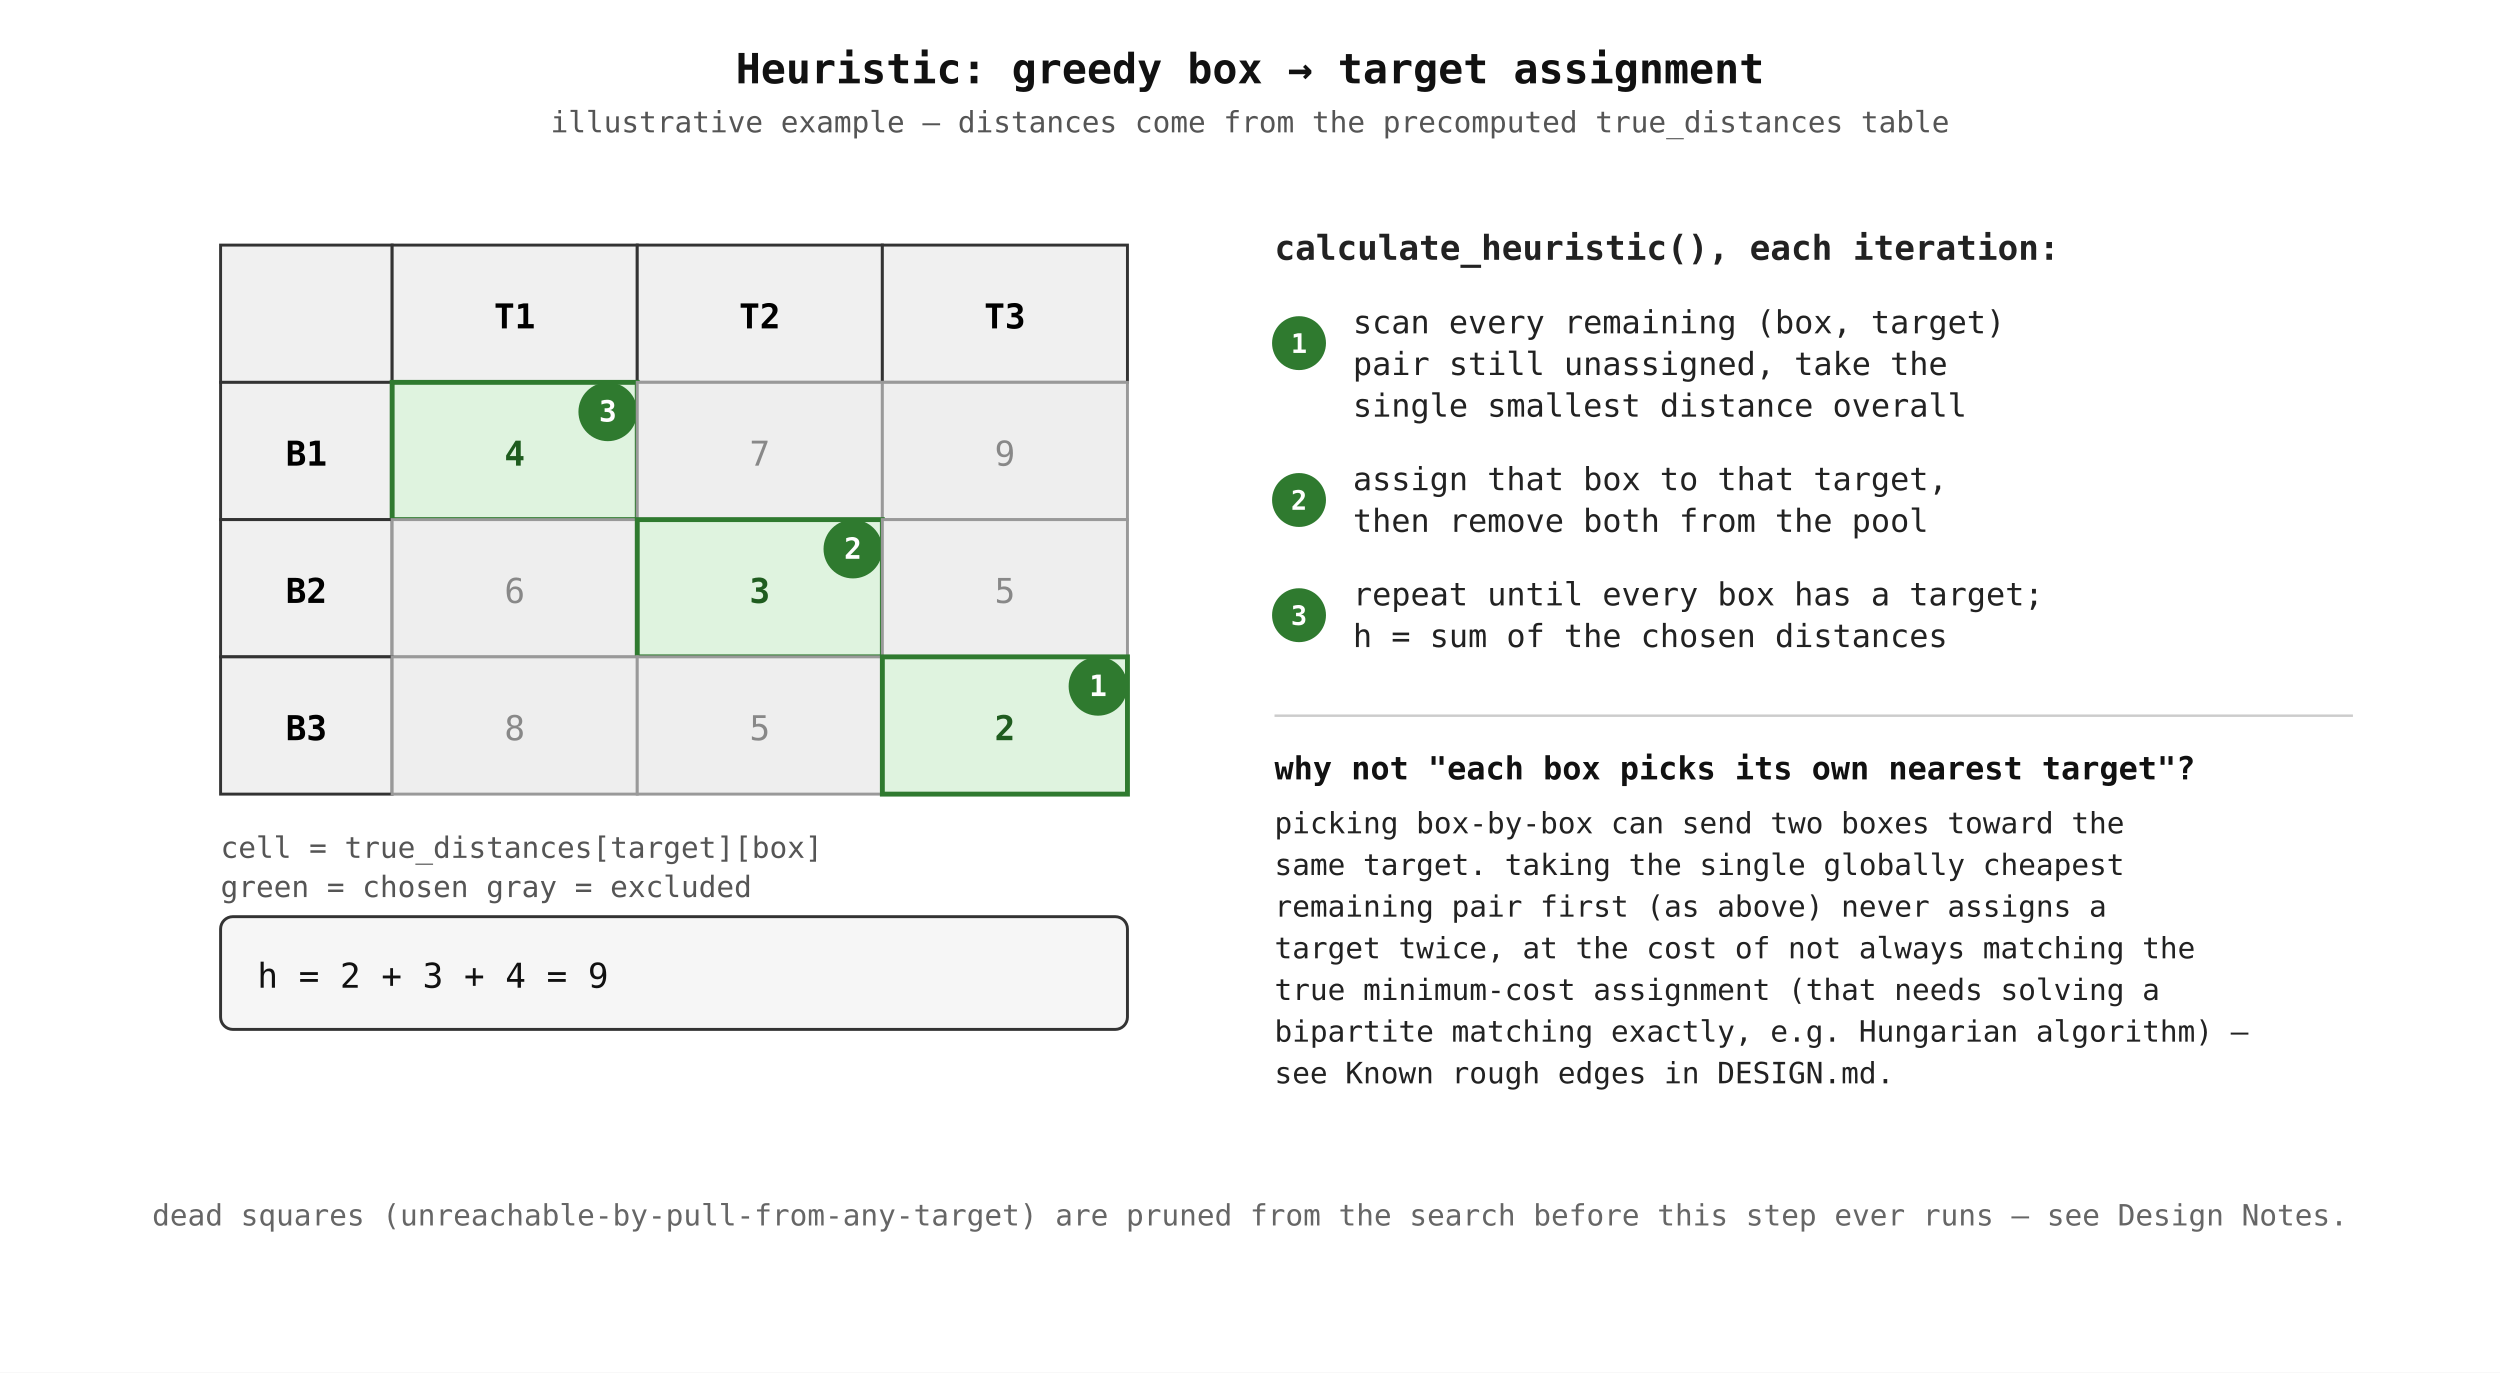
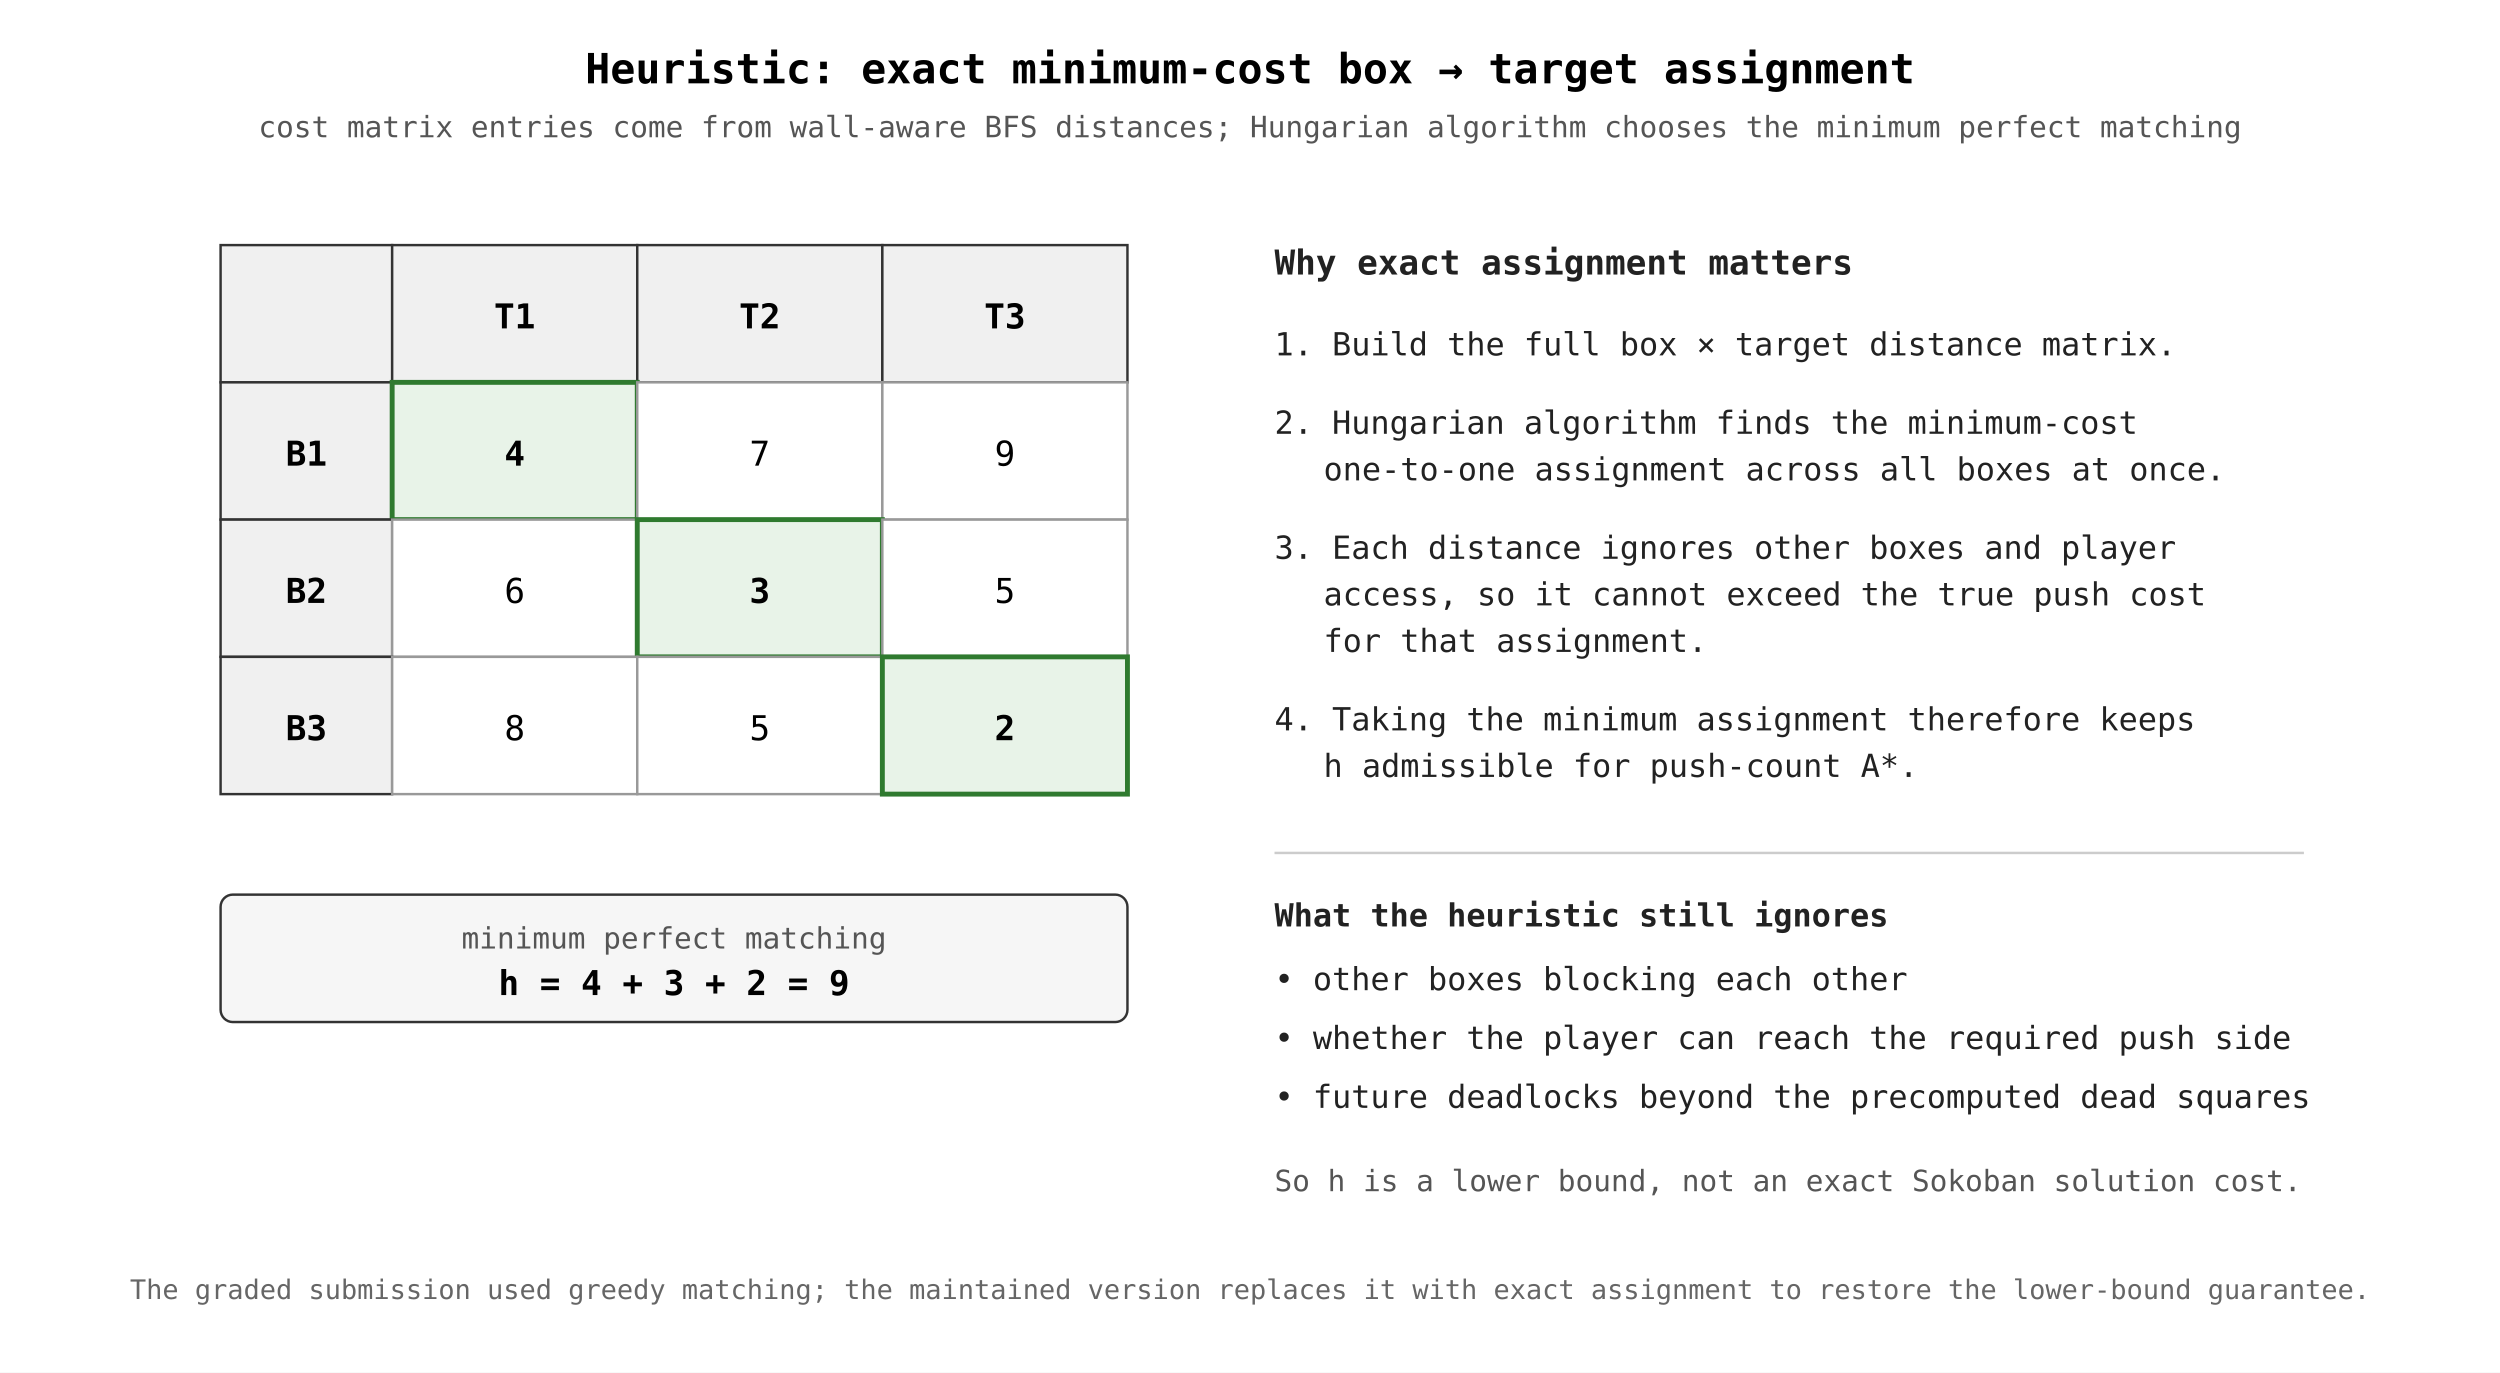
<svg xmlns="http://www.w3.org/2000/svg" width="1020" height="560" viewBox="0 0 1020 560" font-family="Menlo, Consolas, monospace">
-   <rect x="0" y="0" width="1020" height="560" fill="#ffffff" />
-   <text x="510" y="34" text-anchor="middle" font-size="17" font-weight="bold" fill="#111">Heuristic: greedy box → target assignment</text>
-   <text x="510" y="54" text-anchor="middle" font-size="12" fill="#555">illustrative example — distances come from the precomputed true_distances table</text>
+   <rect width="1020" height="560" fill="#fff" />
+   <text x="510" y="34" text-anchor="middle" font-size="17" font-weight="bold">Heuristic: exact minimum-cost box → target assignment</text>
+   <text x="510" y="56" text-anchor="middle" font-size="12" fill="#555">cost matrix entries come from wall-aware BFS distances; Hungarian algorithm chooses the minimum perfect matching</text>
  <g font-size="14">
-     <rect x="90" y="100" width="70" height="56" fill="#f0f0f0" stroke="#333" stroke-width="1.2" />
-     <rect x="160" y="100" width="100" height="56" fill="#f0f0f0" stroke="#333" stroke-width="1.2" />
-     <rect x="260" y="100" width="100" height="56" fill="#f0f0f0" stroke="#333" stroke-width="1.2" />
-     <rect x="360" y="100" width="100" height="56" fill="#f0f0f0" stroke="#333" stroke-width="1.2" />
+     <rect x="90" y="100" width="70" height="56" fill="#f0f0f0" stroke="#333" />
+     <rect x="160" y="100" width="100" height="56" fill="#f0f0f0" stroke="#333" />
+     <rect x="260" y="100" width="100" height="56" fill="#f0f0f0" stroke="#333" />
+     <rect x="360" y="100" width="100" height="56" fill="#f0f0f0" stroke="#333" />
    <text x="210" y="134" text-anchor="middle" font-weight="bold">T1</text>
    <text x="310" y="134" text-anchor="middle" font-weight="bold">T2</text>
    <text x="410" y="134" text-anchor="middle" font-weight="bold">T3</text>
-     <rect x="90" y="156" width="70" height="56" fill="#f0f0f0" stroke="#333" stroke-width="1.2" />
+     <rect x="90" y="156" width="70" height="56" fill="#f0f0f0" stroke="#333" />
    <text x="125" y="190" text-anchor="middle" font-weight="bold">B1</text>
-     <rect x="160" y="156" width="100" height="56" fill="#dff3df" stroke="#2f7a2f" stroke-width="2" />
-     <text x="210" y="190" text-anchor="middle" fill="#1f5c1f" font-weight="bold">4</text>
-     <circle cx="248" cy="168" r="12" fill="#2f7a2f" />
-     <text x="248" y="172" text-anchor="middle" fill="#fff" font-size="12" font-weight="bold">3</text>
-     <rect x="260" y="156" width="100" height="56" fill="#eeeeee" stroke="#999" stroke-width="1.2" />
-     <text x="310" y="190" text-anchor="middle" fill="#888">7</text>
-     <rect x="360" y="156" width="100" height="56" fill="#eeeeee" stroke="#999" stroke-width="1.2" />
-     <text x="410" y="190" text-anchor="middle" fill="#888">9</text>
-     <rect x="90" y="212" width="70" height="56" fill="#f0f0f0" stroke="#333" stroke-width="1.2" />
+     <rect x="160" y="156" width="100" height="56" fill="#e8f3e8" stroke="#2f7a2f" stroke-width="2" />
+     <text x="210" y="190" text-anchor="middle" font-weight="bold">4</text>
+     <rect x="260" y="156" width="100" height="56" fill="#fff" stroke="#999" />
+     <text x="310" y="190" text-anchor="middle">7</text>
+     <rect x="360" y="156" width="100" height="56" fill="#fff" stroke="#999" />
+     <text x="410" y="190" text-anchor="middle">9</text>
+     <rect x="90" y="212" width="70" height="56" fill="#f0f0f0" stroke="#333" />
    <text x="125" y="246" text-anchor="middle" font-weight="bold">B2</text>
-     <rect x="160" y="212" width="100" height="56" fill="#eeeeee" stroke="#999" stroke-width="1.2" />
-     <text x="210" y="246" text-anchor="middle" fill="#888">6</text>
-     <rect x="260" y="212" width="100" height="56" fill="#dff3df" stroke="#2f7a2f" stroke-width="2" />
-     <text x="310" y="246" text-anchor="middle" fill="#1f5c1f" font-weight="bold">3</text>
-     <circle cx="348" cy="224" r="12" fill="#2f7a2f" />
-     <text x="348" y="228" text-anchor="middle" fill="#fff" font-size="12" font-weight="bold">2</text>
-     <rect x="360" y="212" width="100" height="56" fill="#eeeeee" stroke="#999" stroke-width="1.2" />
-     <text x="410" y="246" text-anchor="middle" fill="#888">5</text>
-     <rect x="90" y="268" width="70" height="56" fill="#f0f0f0" stroke="#333" stroke-width="1.2" />
+     <rect x="160" y="212" width="100" height="56" fill="#fff" stroke="#999" />
+     <text x="210" y="246" text-anchor="middle">6</text>
+     <rect x="260" y="212" width="100" height="56" fill="#e8f3e8" stroke="#2f7a2f" stroke-width="2" />
+     <text x="310" y="246" text-anchor="middle" font-weight="bold">3</text>
+     <rect x="360" y="212" width="100" height="56" fill="#fff" stroke="#999" />
+     <text x="410" y="246" text-anchor="middle">5</text>
+     <rect x="90" y="268" width="70" height="56" fill="#f0f0f0" stroke="#333" />
    <text x="125" y="302" text-anchor="middle" font-weight="bold">B3</text>
-     <rect x="160" y="268" width="100" height="56" fill="#eeeeee" stroke="#999" stroke-width="1.2" />
-     <text x="210" y="302" text-anchor="middle" fill="#888">8</text>
-     <rect x="260" y="268" width="100" height="56" fill="#eeeeee" stroke="#999" stroke-width="1.2" />
-     <text x="310" y="302" text-anchor="middle" fill="#888">5</text>
-     <rect x="360" y="268" width="100" height="56" fill="#dff3df" stroke="#2f7a2f" stroke-width="2" />
-     <text x="410" y="302" text-anchor="middle" fill="#1f5c1f" font-weight="bold">2</text>
-     <circle cx="448" cy="280" r="12" fill="#2f7a2f" />
-     <text x="448" y="284" text-anchor="middle" fill="#fff" font-size="12" font-weight="bold">1</text>
+     <rect x="160" y="268" width="100" height="56" fill="#fff" stroke="#999" />
+     <text x="210" y="302" text-anchor="middle">8</text>
+     <rect x="260" y="268" width="100" height="56" fill="#fff" stroke="#999" />
+     <text x="310" y="302" text-anchor="middle">5</text>
+     <rect x="360" y="268" width="100" height="56" fill="#e8f3e8" stroke="#2f7a2f" stroke-width="2" />
+     <text x="410" y="302" text-anchor="middle" font-weight="bold">2</text>
  </g>
-   <text x="90" y="350" text-anchor="start" font-size="12" fill="#555">cell = true_distances[target][box]</text>
-   <text x="90" y="366" text-anchor="start" font-size="12" fill="#555">green = chosen   gray = excluded</text>
-   <rect x="90" y="374" width="370" height="46" rx="5" fill="#f6f6f6" stroke="#333" stroke-width="1.2" />
-   <text x="105" y="403" text-anchor="start" font-size="14" fill="#111">h = 2 + 3 + 4 = 9</text>
+   <rect x="90" y="365" width="370" height="52" rx="5" fill="#f6f6f6" stroke="#333" />
+   <text x="275" y="387" text-anchor="middle" font-size="12" fill="#555">minimum perfect matching</text>
+   <text x="275" y="406" text-anchor="middle" font-size="14" font-weight="bold">h = 4 + 3 + 2 = 9</text>
  <g font-size="13" fill="#222">
-     <text x="520" y="106" font-weight="bold" font-size="14">calculate_heuristic(), each iteration:</text>
-     <circle cx="530" cy="140" r="11" fill="#2f7a2f" />
-     <text x="530" y="144" text-anchor="middle" fill="#fff" font-size="11" font-weight="bold">1</text>
-     <text x="552" y="136" text-anchor="start">scan every remaining (box, target)</text>
-     <text x="552" y="153" text-anchor="start">pair still unassigned, take the</text>
-     <text x="552" y="170" text-anchor="start">single smallest distance overall</text>
-     <circle cx="530" cy="204" r="11" fill="#2f7a2f" />
-     <text x="530" y="208" text-anchor="middle" fill="#fff" font-size="11" font-weight="bold">2</text>
-     <text x="552" y="200" text-anchor="start">assign that box to that target,</text>
-     <text x="552" y="217" text-anchor="start">then remove both from the pool</text>
-     <circle cx="530" cy="251" r="11" fill="#2f7a2f" />
-     <text x="530" y="255" text-anchor="middle" fill="#fff" font-size="11" font-weight="bold">3</text>
-     <text x="552" y="247" text-anchor="start">repeat until every box has a target;</text>
-     <text x="552" y="264" text-anchor="start">h = sum of the chosen distances</text>
-     <line x1="520" y1="292" x2="960" y2="292" stroke="#ccc" stroke-width="1" />
-     <text x="520" y="318" font-weight="bold" font-size="13" fill="#111">why not "each box picks its own nearest target"?</text>
-     <text x="520" y="340" font-size="12">picking box-by-box can send two boxes toward the</text>
-     <text x="520" y="357" font-size="12">same target. taking the single globally cheapest</text>
-     <text x="520" y="374" font-size="12">remaining pair first (as above) never assigns a</text>
-     <text x="520" y="391" font-size="12">target twice, at the cost of not always matching the</text>
-     <text x="520" y="408" font-size="12">true minimum-cost assignment (that needs solving a</text>
-     <text x="520" y="425" font-size="12">bipartite matching exactly, e.g. Hungarian algorithm) —</text>
-     <text x="520" y="442" font-size="12">see Known rough edges in DESIGN.md.</text>
+     <text x="520" y="112" font-weight="bold" font-size="14">Why exact assignment matters</text>
+     <text x="520" y="145">1. Build the full box × target distance matrix.</text>
+     <text x="520" y="177">2. Hungarian algorithm finds the minimum-cost</text>
+     <text x="540" y="196">one-to-one assignment across all boxes at once.</text>
+     <text x="520" y="228">3. Each distance ignores other boxes and player</text>
+     <text x="540" y="247">access, so it cannot exceed the true push cost</text>
+     <text x="540" y="266">for that assignment.</text>
+     <text x="520" y="298">4. Taking the minimum assignment therefore keeps</text>
+     <text x="540" y="317">h admissible for push-count A*.</text>
+     <line x1="520" y1="348" x2="940" y2="348" stroke="#ccc" />
+     <text x="520" y="378" font-weight="bold">What the heuristic still ignores</text>
+     <text x="520" y="404">• other boxes blocking each other</text>
+     <text x="520" y="428">• whether the player can reach the required push side</text>
+     <text x="520" y="452">• future deadlocks beyond the precomputed dead squares</text>
+     <text x="520" y="486" font-size="12" fill="#555">So h is a lower bound, not an exact Sokoban solution cost.</text>
  </g>
-   <text x="510" y="500" text-anchor="middle" font-size="12" fill="#666">dead squares (unreachable-by-pull-from-any-target) are pruned from the search before this step ever runs — see Design Notes.</text>
+   <text x="510" y="530" text-anchor="middle" font-size="11" fill="#666">The graded submission used greedy matching; the maintained version replaces it with exact assignment to restore the lower-bound guarantee.</text>
</svg>
